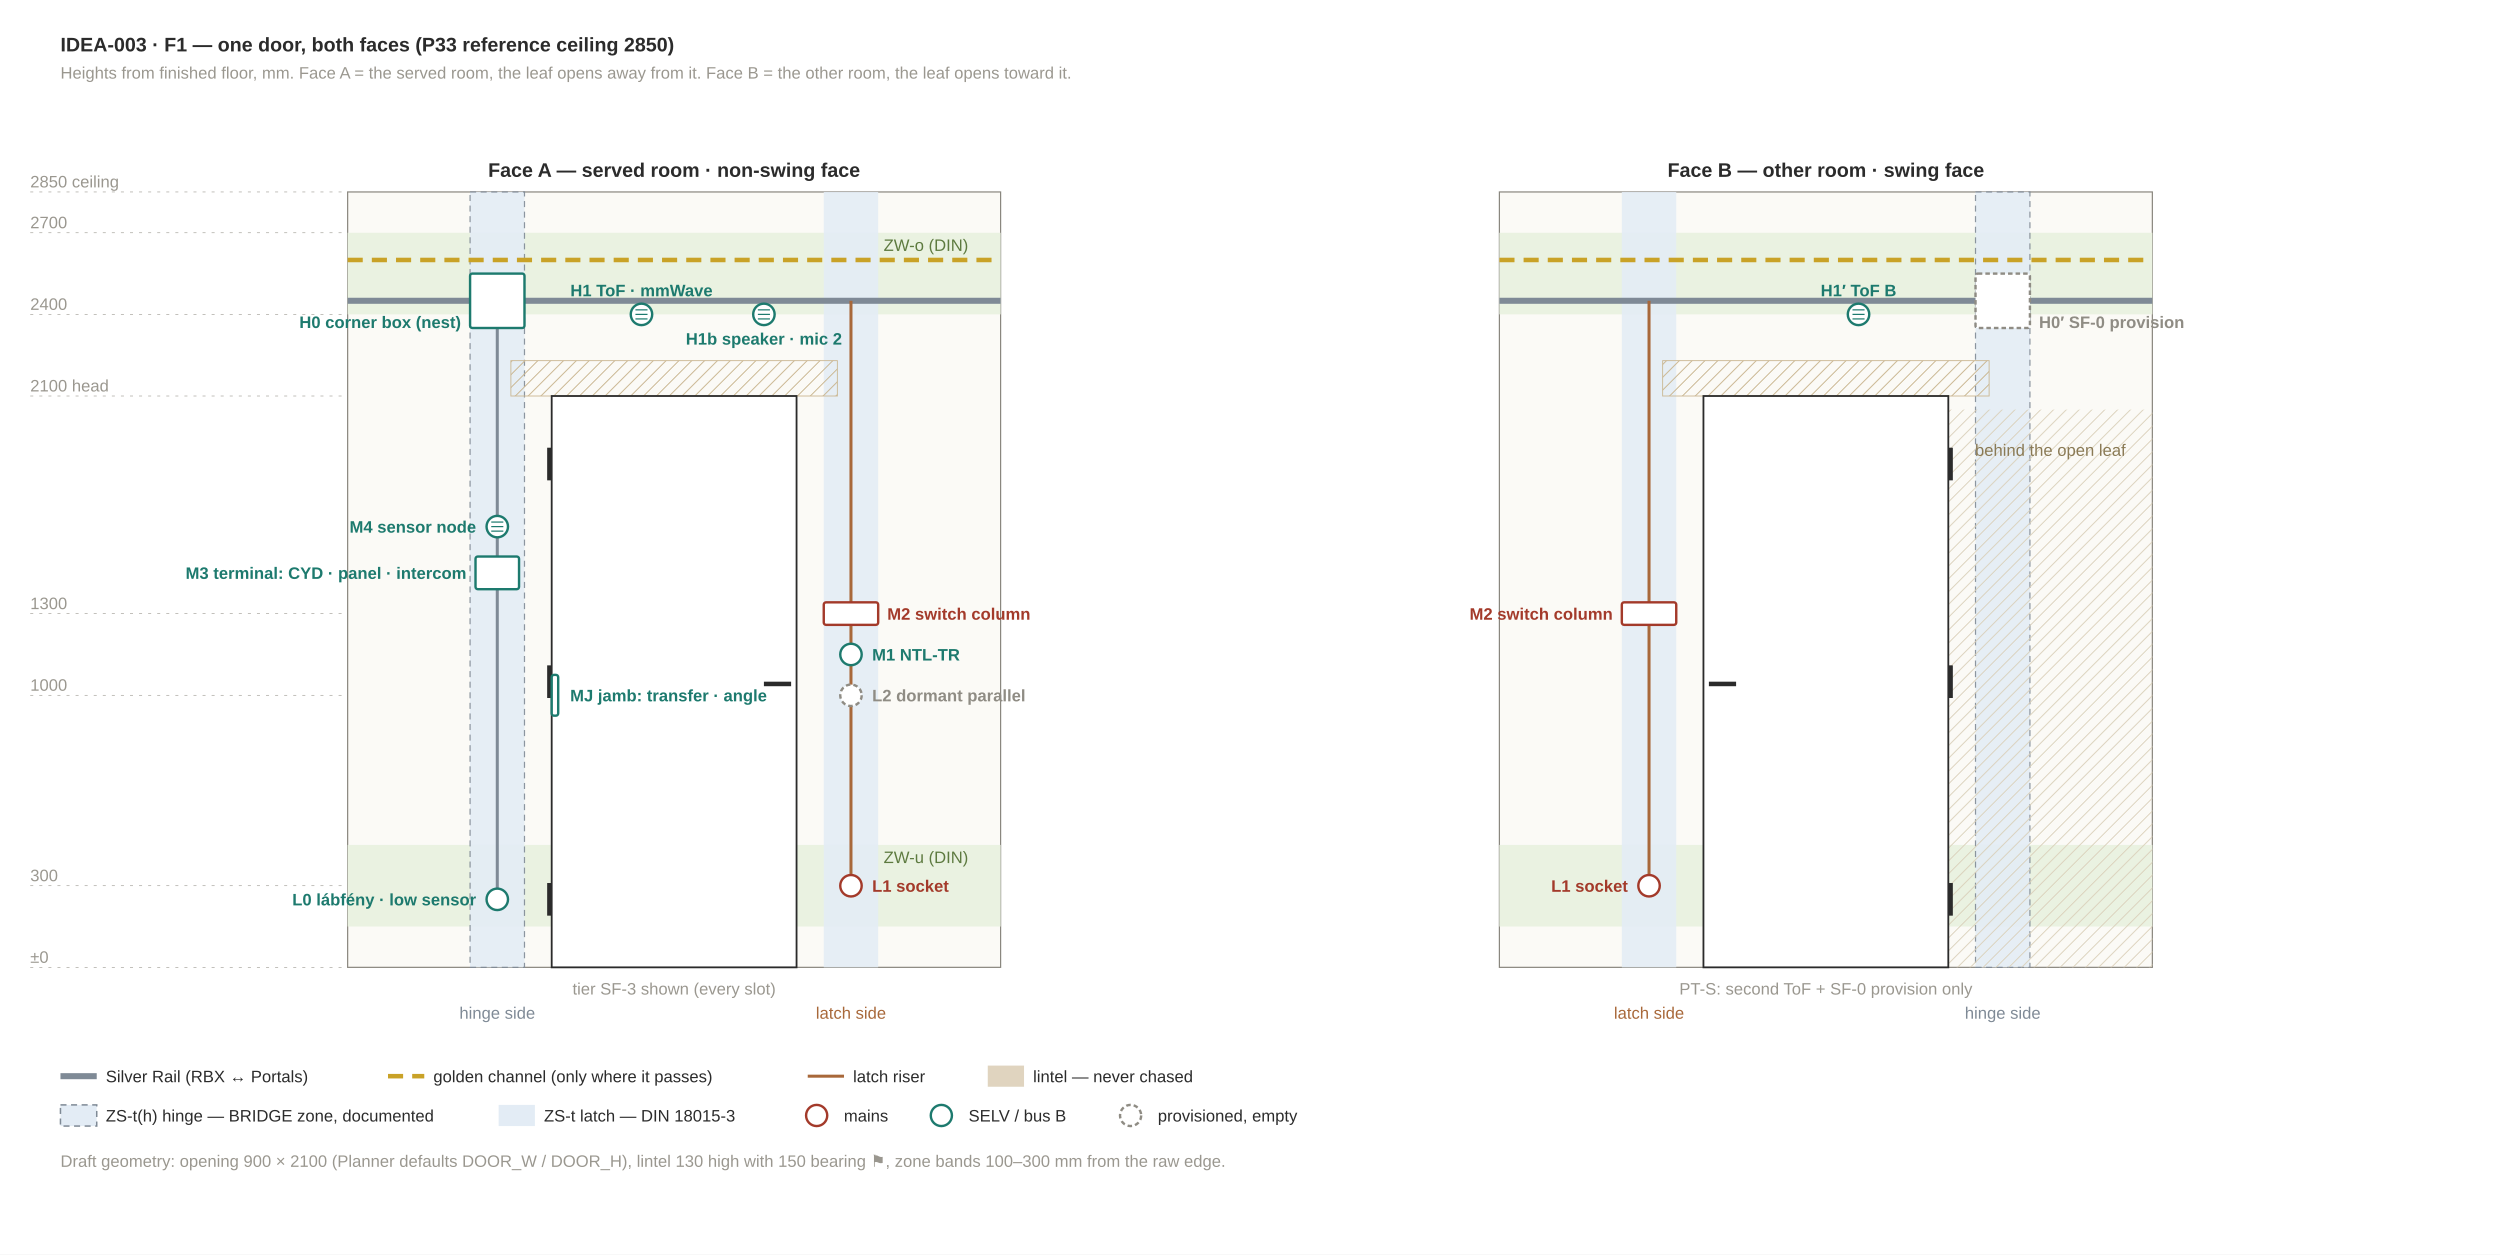
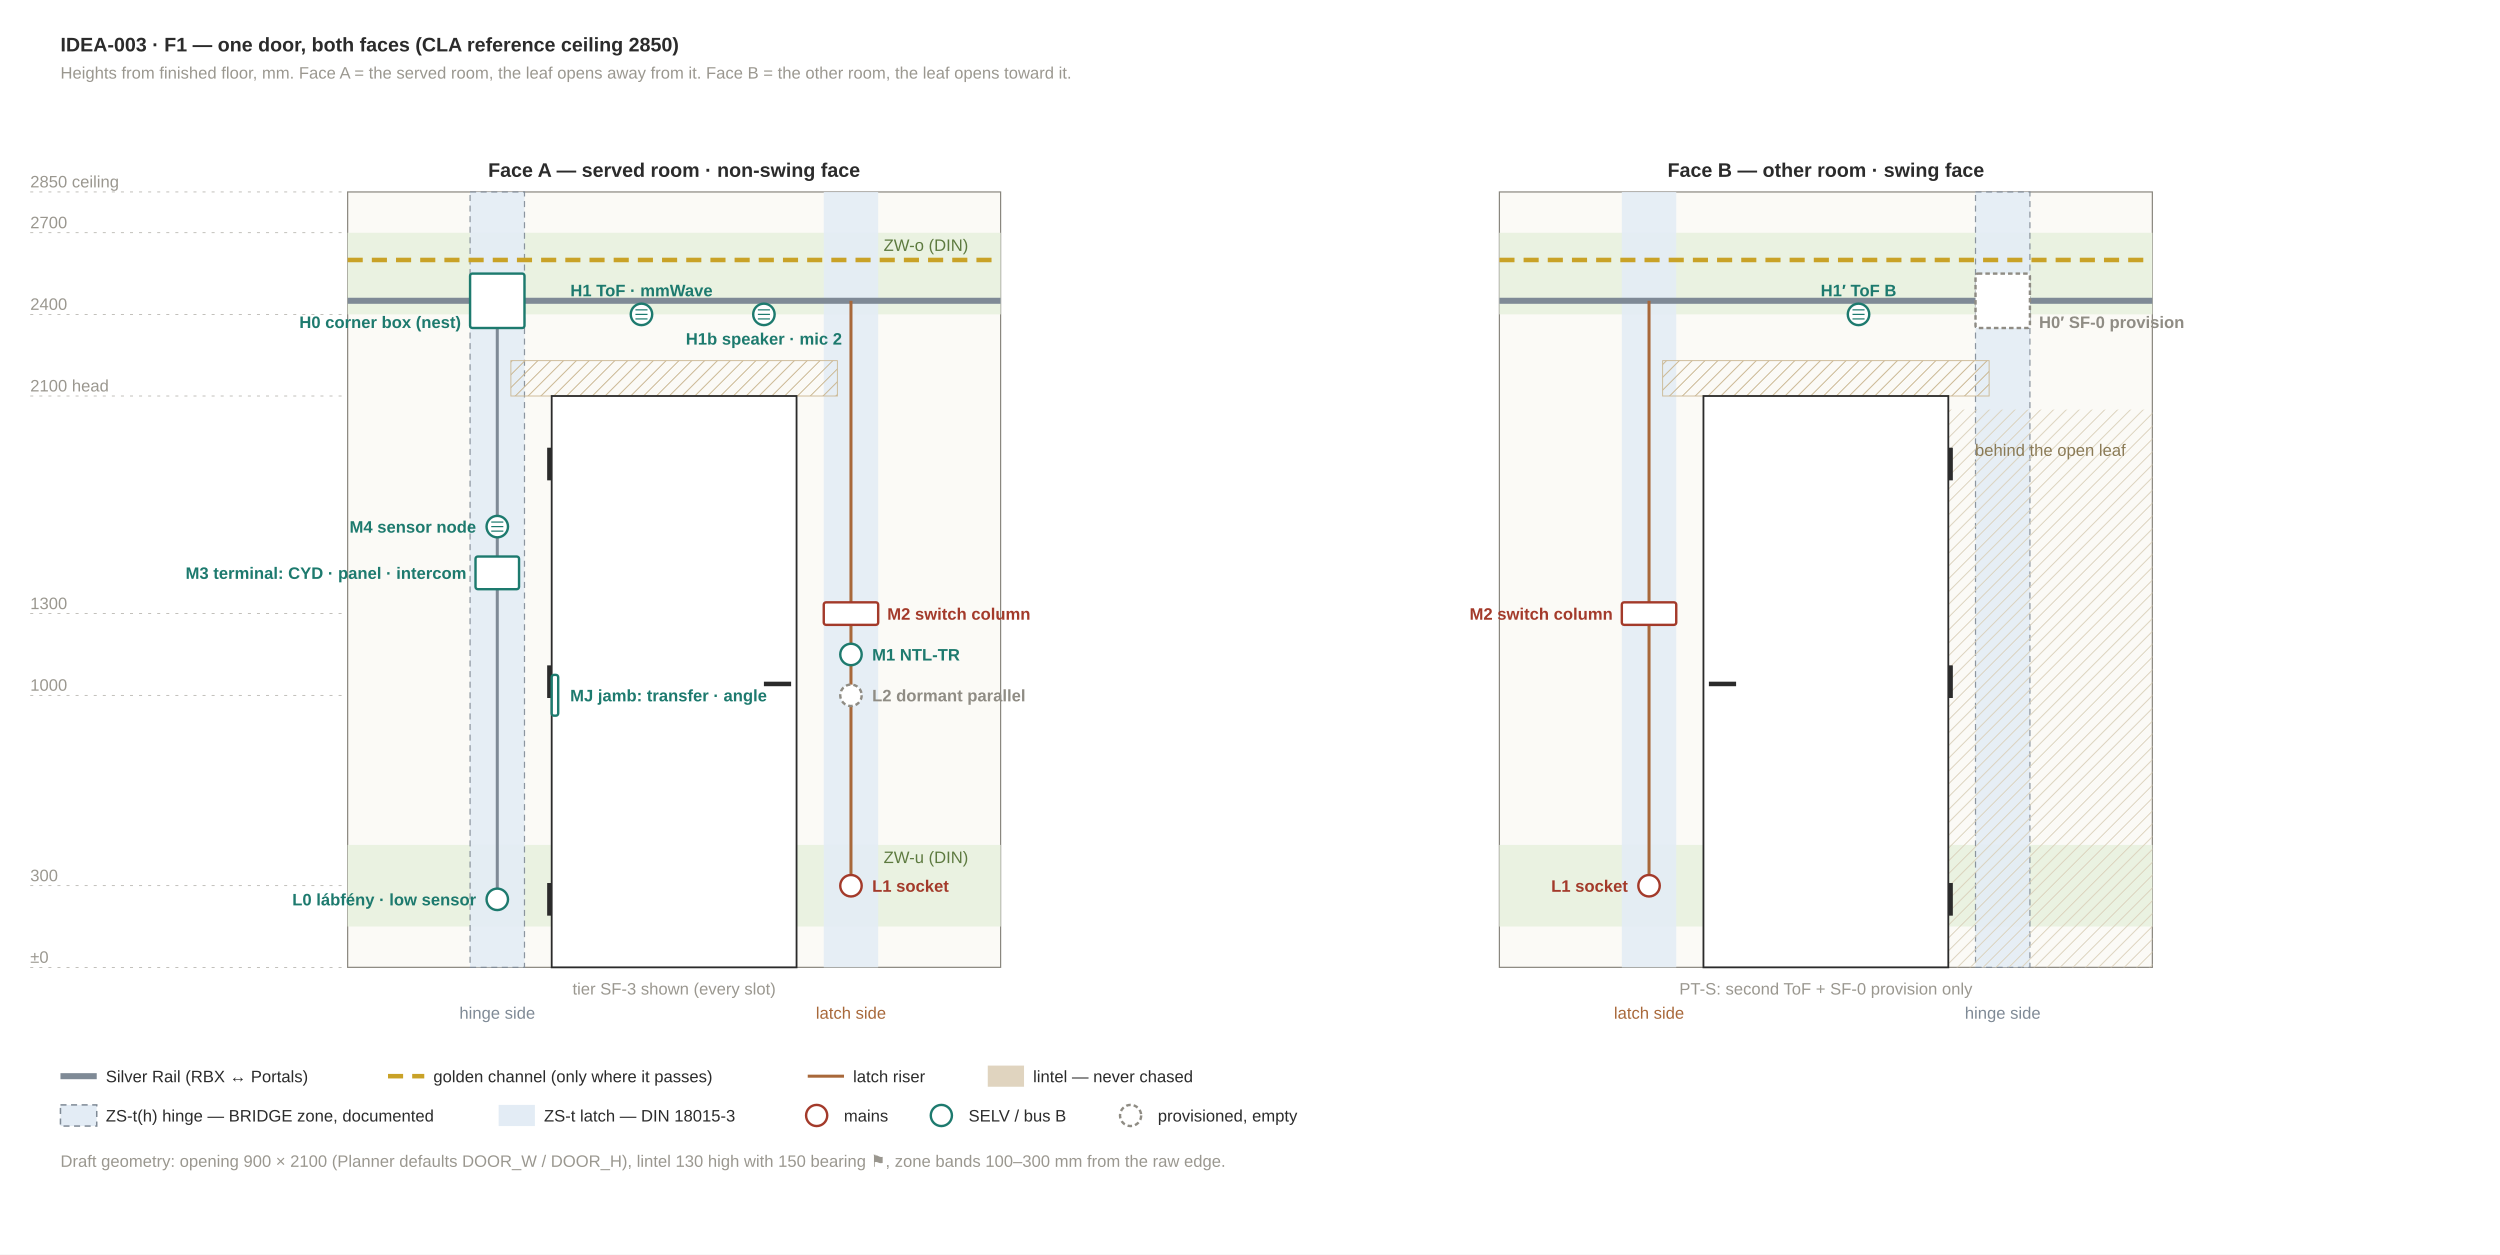
<svg xmlns="http://www.w3.org/2000/svg" viewBox="0 0 1654 830" width="1654" height="830" font-family="'Segoe UI', 'Helvetica Neue', Arial, sans-serif" role="img">
  <rect width="1654" height="830" fill="#ffffff" />
  <defs>
    <pattern id="lin" width="6" height="6" patternUnits="userSpaceOnUse" patternTransform="rotate(45)">
      <line x1="0" y1="0" x2="0" y2="6" stroke="#cbb894" stroke-width="1.2" />
    </pattern>
    <pattern id="leafh" width="6" height="6" patternUnits="userSpaceOnUse" patternTransform="rotate(45)">
      <line x1="0" y1="0" x2="0" y2="6" stroke="#d9cfb9" stroke-width="1.2" />
    </pattern>
  </defs>
-   <text x="40" y="34" font-size="13" fill="#2b2b2b" font-weight="600">IDEA-003 · F1 — one door, both faces (P33 reference ceiling 2850)</text>
+   <text x="40" y="34" font-size="13" fill="#2b2b2b" font-weight="600">IDEA-003 · F1 — one door, both faces (CLA reference ceiling 2850)</text>
  <text x="40" y="52" font-size="11" fill="#9a978f">Heights from finished floor, mm. Face A = the served room, the leaf opens away from it. Face B = the other room, the leaf opens toward it.</text>
  <rect x="230" y="127" width="432" height="513" fill="#fbfaf6" stroke="#8a877f" stroke-width="0.8" />
  <rect x="230" y="154" width="432" height="54" fill="#eaf2e1" />
  <rect x="230" y="559" width="432" height="54" fill="#eaf2e1" />
  <rect x="545" y="127" width="36" height="513" fill="#e3ecf5" opacity="0.9" />
  <rect x="311" y="127" width="36" height="513" fill="#e3ecf5" opacity="0.9" stroke="#7f8a96" stroke-dasharray="4 3" stroke-width="0.8" />
  <rect x="338" y="238.6" width="216" height="23.4" fill="url(#lin)" stroke="#cbb894" stroke-width="0.6" />
  <rect x="365" y="262" width="162" height="378" fill="#ffffff" stroke="#2b2b2b" stroke-width="1.2" />
  <rect x="362" y="584.2" width="3" height="21.6" fill="#2b2b2b" />
  <rect x="362" y="440.2" width="3" height="21.6" fill="#2b2b2b" />
  <rect x="362" y="296.2" width="3" height="21.6" fill="#2b2b2b" />
  <rect x="505.4" y="451" width="18" height="3" fill="#2b2b2b" />
  <line x1="230" y1="199" x2="662" y2="199" stroke="#7f8a96" stroke-width="4" stroke-linecap="butt" />
  <line x1="230" y1="172" x2="662" y2="172" stroke="#c9a227" stroke-width="3" stroke-dasharray="10 6" />
  <line x1="329" y1="217" x2="329" y2="595" stroke="#7f8a96" stroke-width="2" />
  <line x1="563" y1="199" x2="563" y2="586" stroke="#a8683a" stroke-width="2" />
  <circle cx="329" cy="595" r="7.1" fill="#ffffff" stroke="#1d7a6e" stroke-width="1.6" />
  <text x="315" y="599" font-size="11" fill="#1d7a6e" text-anchor="end" font-weight="600">L0 lábfény · low sensor</text>
  <circle cx="563" cy="586" r="7.1" fill="#ffffff" stroke="#a33a2a" stroke-width="1.6" />
  <text x="577" y="590" font-size="11" fill="#a33a2a" text-anchor="start" font-weight="600">L1 socket</text>
  <circle cx="563" cy="460" r="7.1" fill="#ffffff" stroke="#8f8c84" stroke-width="1.6" stroke-dasharray="3 2" />
  <text x="577" y="464" font-size="11" fill="#8f8c84" text-anchor="start" font-weight="600">L2 dormant parallel</text>
  <circle cx="563" cy="433" r="7.1" fill="#ffffff" stroke="#1d7a6e" stroke-width="1.6" />
  <text x="577" y="437" font-size="11" fill="#1d7a6e" text-anchor="start" font-weight="600">M1 NTL-TR</text>
  <rect x="545" y="398.5" width="36" height="14.9" rx="1.5" fill="#ffffff" stroke="#a33a2a" stroke-width="1.6" />
  <text x="587" y="410" font-size="11" fill="#a33a2a" text-anchor="start" font-weight="600">M2 switch column</text>
  <rect x="314.6" y="368.2" width="28.8" height="21.6" rx="1.5" fill="#ffffff" stroke="#1d7a6e" stroke-width="1.6" />
  <text x="308.6" y="383" font-size="11" fill="#1d7a6e" text-anchor="end" font-weight="600">M3 terminal: CYD · panel · intercom</text>
  <circle cx="329" cy="348.4" r="7.1" fill="#ffffff" stroke="#1d7a6e" stroke-width="1.6" />
  <line x1="325" y1="345.4" x2="333" y2="345.4" stroke="#1d7a6e" stroke-width="0.8" />
  <line x1="325" y1="348.4" x2="333" y2="348.4" stroke="#1d7a6e" stroke-width="0.8" />
  <line x1="325" y1="351.4" x2="333" y2="351.4" stroke="#1d7a6e" stroke-width="0.8" />
  <text x="315" y="352.4" font-size="11" fill="#1d7a6e" text-anchor="end" font-weight="600">M4 sensor node</text>
  <rect x="365" y="446.5" width="4.3" height="27" rx="1.5" fill="#ffffff" stroke="#1d7a6e" stroke-width="1.6" />
  <text x="377.2" y="464" font-size="11" fill="#1d7a6e" text-anchor="start" font-weight="600">MJ jamb: transfer · angle</text>
  <rect x="311" y="181" width="36" height="36" rx="1.5" fill="#ffffff" stroke="#1d7a6e" stroke-width="1.6" />
  <text x="305" y="217" font-size="11" fill="#1d7a6e" text-anchor="end" font-weight="600">H0 corner box (nest)</text>
  <circle cx="424.4" cy="208" r="7.1" fill="#ffffff" stroke="#1d7a6e" stroke-width="1.6" />
  <line x1="420.4" y1="205" x2="428.4" y2="205" stroke="#1d7a6e" stroke-width="0.8" />
  <line x1="420.4" y1="208" x2="428.4" y2="208" stroke="#1d7a6e" stroke-width="0.8" />
  <line x1="420.4" y1="211" x2="428.4" y2="211" stroke="#1d7a6e" stroke-width="0.8" />
  <text x="424.4" y="196" font-size="11" fill="#1d7a6e" text-anchor="middle" font-weight="600">H1 ToF · mmWave</text>
  <circle cx="505.4" cy="208" r="7.1" fill="#ffffff" stroke="#1d7a6e" stroke-width="1.6" />
  <line x1="501.4" y1="205" x2="509.4" y2="205" stroke="#1d7a6e" stroke-width="0.8" />
  <line x1="501.4" y1="208" x2="509.4" y2="208" stroke="#1d7a6e" stroke-width="0.8" />
  <line x1="501.4" y1="211" x2="509.4" y2="211" stroke="#1d7a6e" stroke-width="0.8" />
  <text x="505.4" y="228" font-size="11" fill="#1d7a6e" text-anchor="middle" font-weight="600">H1b speaker · mic 2</text>
  <text x="446" y="117" font-size="13" fill="#2b2b2b" text-anchor="middle" font-weight="600">Face A — served room · non-swing face</text>
  <text x="446" y="658" font-size="11" fill="#9a978f" text-anchor="middle">tier SF-3 shown (every slot)</text>
  <text x="329" y="674" font-size="11" fill="#7f8a96" text-anchor="middle">hinge side</text>
  <text x="563" y="674" font-size="11" fill="#a8683a" text-anchor="middle">latch side</text>
  <rect x="992" y="127" width="432" height="513" fill="#fbfaf6" stroke="#8a877f" stroke-width="0.8" />
  <rect x="992" y="154" width="432" height="54" fill="#eaf2e1" />
  <rect x="992" y="559" width="432" height="54" fill="#eaf2e1" />
  <rect x="1073" y="127" width="36" height="513" fill="#e3ecf5" opacity="0.9" />
  <rect x="1307" y="127" width="36" height="513" fill="#e3ecf5" opacity="0.9" stroke="#7f8a96" stroke-dasharray="4 3" stroke-width="0.8" />
  <rect x="1289" y="271" width="135" height="369" fill="url(#leafh)" opacity="0.9" />
  <text x="1356.5" y="301.6" font-size="11" fill="#8a7a55" text-anchor="middle">behind the open leaf</text>
  <rect x="1100" y="238.6" width="216" height="23.4" fill="url(#lin)" stroke="#cbb894" stroke-width="0.6" />
  <rect x="1127" y="262" width="162" height="378" fill="#ffffff" stroke="#2b2b2b" stroke-width="1.2" />
  <rect x="1289" y="584.2" width="3" height="21.6" fill="#2b2b2b" />
  <rect x="1289" y="440.2" width="3" height="21.6" fill="#2b2b2b" />
  <rect x="1289" y="296.2" width="3" height="21.6" fill="#2b2b2b" />
  <rect x="1130.6" y="451" width="18" height="3" fill="#2b2b2b" />
  <line x1="992" y1="199" x2="1424" y2="199" stroke="#7f8a96" stroke-width="4" stroke-linecap="butt" />
  <line x1="992" y1="172" x2="1424" y2="172" stroke="#c9a227" stroke-width="3" stroke-dasharray="10 6" />
  <line x1="1091" y1="199" x2="1091" y2="586" stroke="#a8683a" stroke-width="2" />
  <circle cx="1091" cy="586" r="7.1" fill="#ffffff" stroke="#a33a2a" stroke-width="1.6" />
  <text x="1077" y="590" font-size="11" fill="#a33a2a" text-anchor="end" font-weight="600">L1 socket</text>
  <rect x="1073" y="398.5" width="36" height="14.9" rx="1.5" fill="#ffffff" stroke="#a33a2a" stroke-width="1.6" />
  <text x="1067" y="410" font-size="11" fill="#a33a2a" text-anchor="end" font-weight="600">M2 switch column</text>
  <rect x="1307" y="181" width="36" height="36" rx="1.5" fill="#ffffff" stroke="#8f8c84" stroke-width="1.6" stroke-dasharray="3 2" />
  <text x="1349" y="217" font-size="11" fill="#8f8c84" text-anchor="start" font-weight="600">H0′ SF-0 provision</text>
  <circle cx="1229.6" cy="208" r="7.1" fill="#ffffff" stroke="#1d7a6e" stroke-width="1.6" />
  <line x1="1225.6" y1="205" x2="1233.6" y2="205" stroke="#1d7a6e" stroke-width="0.8" />
  <line x1="1225.6" y1="208" x2="1233.6" y2="208" stroke="#1d7a6e" stroke-width="0.8" />
  <line x1="1225.6" y1="211" x2="1233.6" y2="211" stroke="#1d7a6e" stroke-width="0.8" />
  <text x="1229.6" y="196" font-size="11" fill="#1d7a6e" text-anchor="middle" font-weight="600">H1′ ToF B</text>
  <text x="1208" y="117" font-size="13" fill="#2b2b2b" text-anchor="middle" font-weight="600">Face B — other room · swing face</text>
  <text x="1208" y="658" font-size="11" fill="#9a978f" text-anchor="middle">PT-S: second ToF + SF-0 provision only</text>
  <text x="1325" y="674" font-size="11" fill="#7f8a96" text-anchor="middle">hinge side</text>
  <text x="1091" y="674" font-size="11" fill="#a8683a" text-anchor="middle">latch side</text>
  <line x1="20" y1="640" x2="230" y2="640" stroke="#9a978f" stroke-width="0.4" stroke-dasharray="2 4" />
  <text x="20" y="637" font-size="11" fill="#9a978f">±0</text>
  <line x1="20" y1="586" x2="230" y2="586" stroke="#9a978f" stroke-width="0.4" stroke-dasharray="2 4" />
  <text x="20" y="583" font-size="11" fill="#9a978f">300</text>
  <line x1="20" y1="460" x2="230" y2="460" stroke="#9a978f" stroke-width="0.4" stroke-dasharray="2 4" />
  <text x="20" y="457" font-size="11" fill="#9a978f">1000</text>
  <line x1="20" y1="406" x2="230" y2="406" stroke="#9a978f" stroke-width="0.4" stroke-dasharray="2 4" />
  <text x="20" y="403" font-size="11" fill="#9a978f">1300</text>
  <line x1="20" y1="262" x2="230" y2="262" stroke="#9a978f" stroke-width="0.4" stroke-dasharray="2 4" />
  <text x="20" y="259" font-size="11" fill="#9a978f">2100 head</text>
  <line x1="20" y1="208" x2="230" y2="208" stroke="#9a978f" stroke-width="0.4" stroke-dasharray="2 4" />
  <text x="20" y="205" font-size="11" fill="#9a978f">2400</text>
  <line x1="20" y1="154" x2="230" y2="154" stroke="#9a978f" stroke-width="0.4" stroke-dasharray="2 4" />
  <text x="20" y="151" font-size="11" fill="#9a978f">2700</text>
  <line x1="20" y1="127" x2="230" y2="127" stroke="#9a978f" stroke-width="0.4" stroke-dasharray="2 4" />
  <text x="20" y="124" font-size="11" fill="#9a978f">2850 ceiling</text>
  <text x="584.6" y="166" font-size="11" fill="#5d7a3f">ZW-o (DIN)</text>
  <text x="584.6" y="571" font-size="11" fill="#5d7a3f">ZW-u (DIN)</text>
  <line x1="40" y1="712" x2="64" y2="712" stroke="#7f8a96" stroke-width="4" />
  <text x="70" y="716" font-size="11" fill="#2b2b2b">Silver Rail (RBX ↔ Portals)</text>
  <line x1="256.7" y1="712" x2="280.7" y2="712" stroke="#c9a227" stroke-width="3" stroke-dasharray="10 6" />
  <text x="286.7" y="716" font-size="11" fill="#2b2b2b">golden channel (only where it passes)</text>
  <line x1="534.4" y1="712" x2="558.4" y2="712" stroke="#a8683a" stroke-width="2" />
  <text x="564.4" y="716" font-size="11" fill="#2b2b2b">latch riser</text>
  <rect x="653.5" y="705" width="24" height="14" fill="#cbb894" opacity="0.6" />
  <text x="683.5" y="716" font-size="11" fill="#2b2b2b">lintel — never chased</text>
  <rect x="40" y="731" width="24" height="14" fill="#e3ecf5" stroke="#7f8a96" stroke-dasharray="4 3" />
  <text x="70" y="742" font-size="11" fill="#2b2b2b">ZS-t(h) hinge — BRIDGE zone, documented</text>
  <rect x="329.9" y="731" width="24" height="14" fill="#e3ecf5" />
  <text x="359.9" y="742" font-size="11" fill="#2b2b2b">ZS-t latch — DIN 18015-3</text>
  <circle cx="540.3" cy="738" r="7" fill="none" stroke="#a33a2a" stroke-width="1.6" />
  <text x="558.3" y="742" font-size="11" fill="#2b2b2b">mains</text>
  <circle cx="622.8" cy="738" r="7" fill="none" stroke="#1d7a6e" stroke-width="1.6" />
  <text x="640.8" y="742" font-size="11" fill="#2b2b2b">SELV / bus B</text>
  <circle cx="748" cy="738" r="7" fill="none" stroke="#8f8c84" stroke-width="1.6" stroke-dasharray="3 2" />
  <text x="766" y="742" font-size="11" fill="#2b2b2b">provisioned, empty</text>
  <text x="40" y="772" font-size="11" fill="#9a978f">Draft geometry: opening 900 × 2100 (Planner defaults DOOR_W / DOOR_H), lintel 130 high with 150 bearing ⚑, zone bands 100–300 mm from the raw edge.</text>
</svg>
